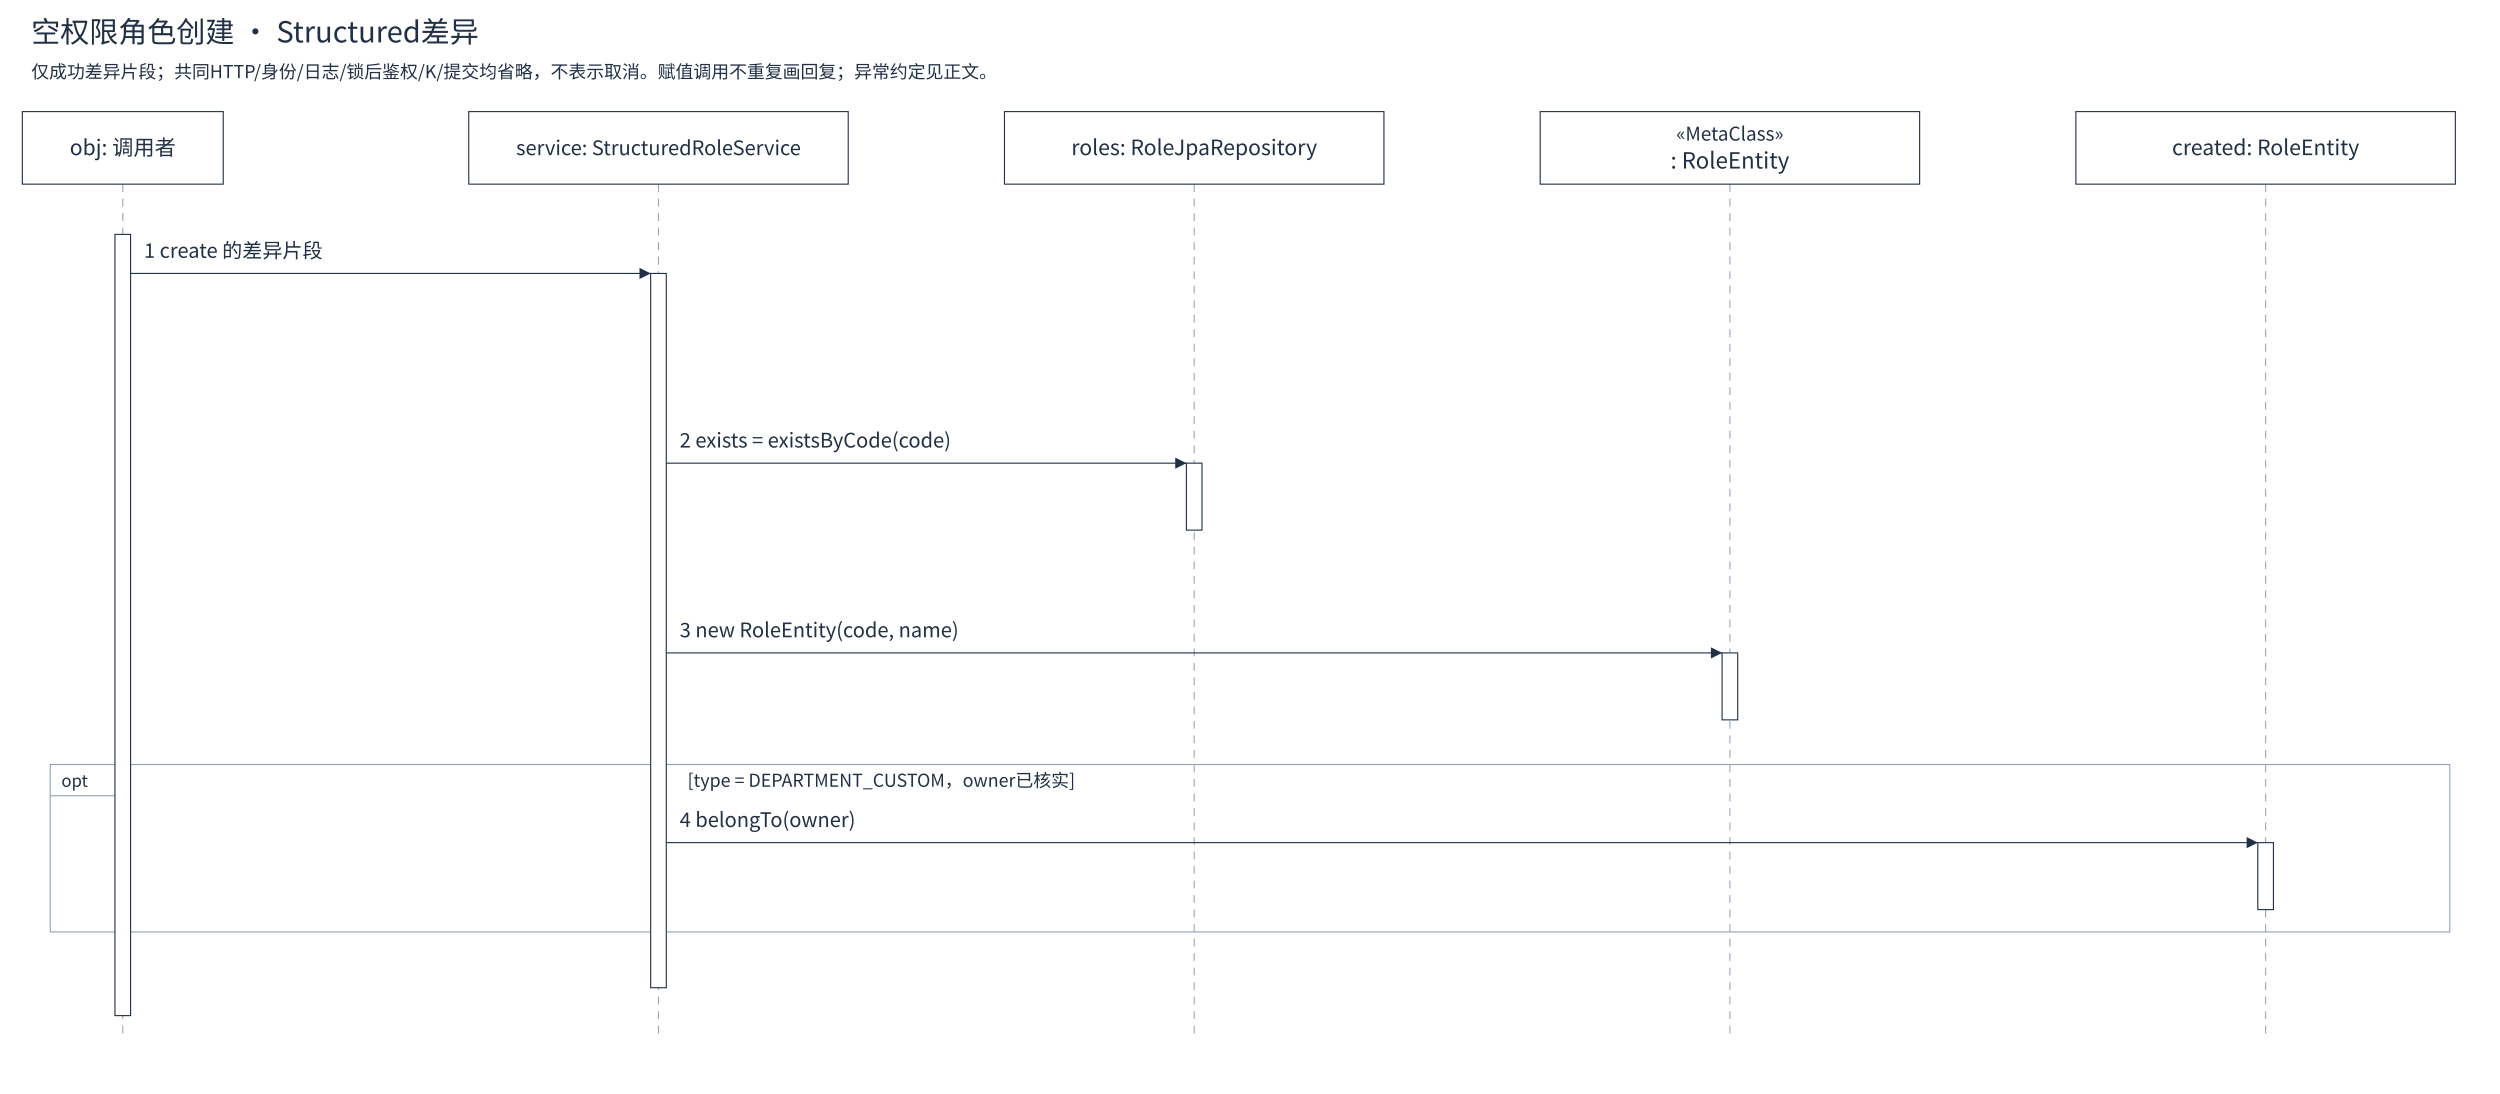
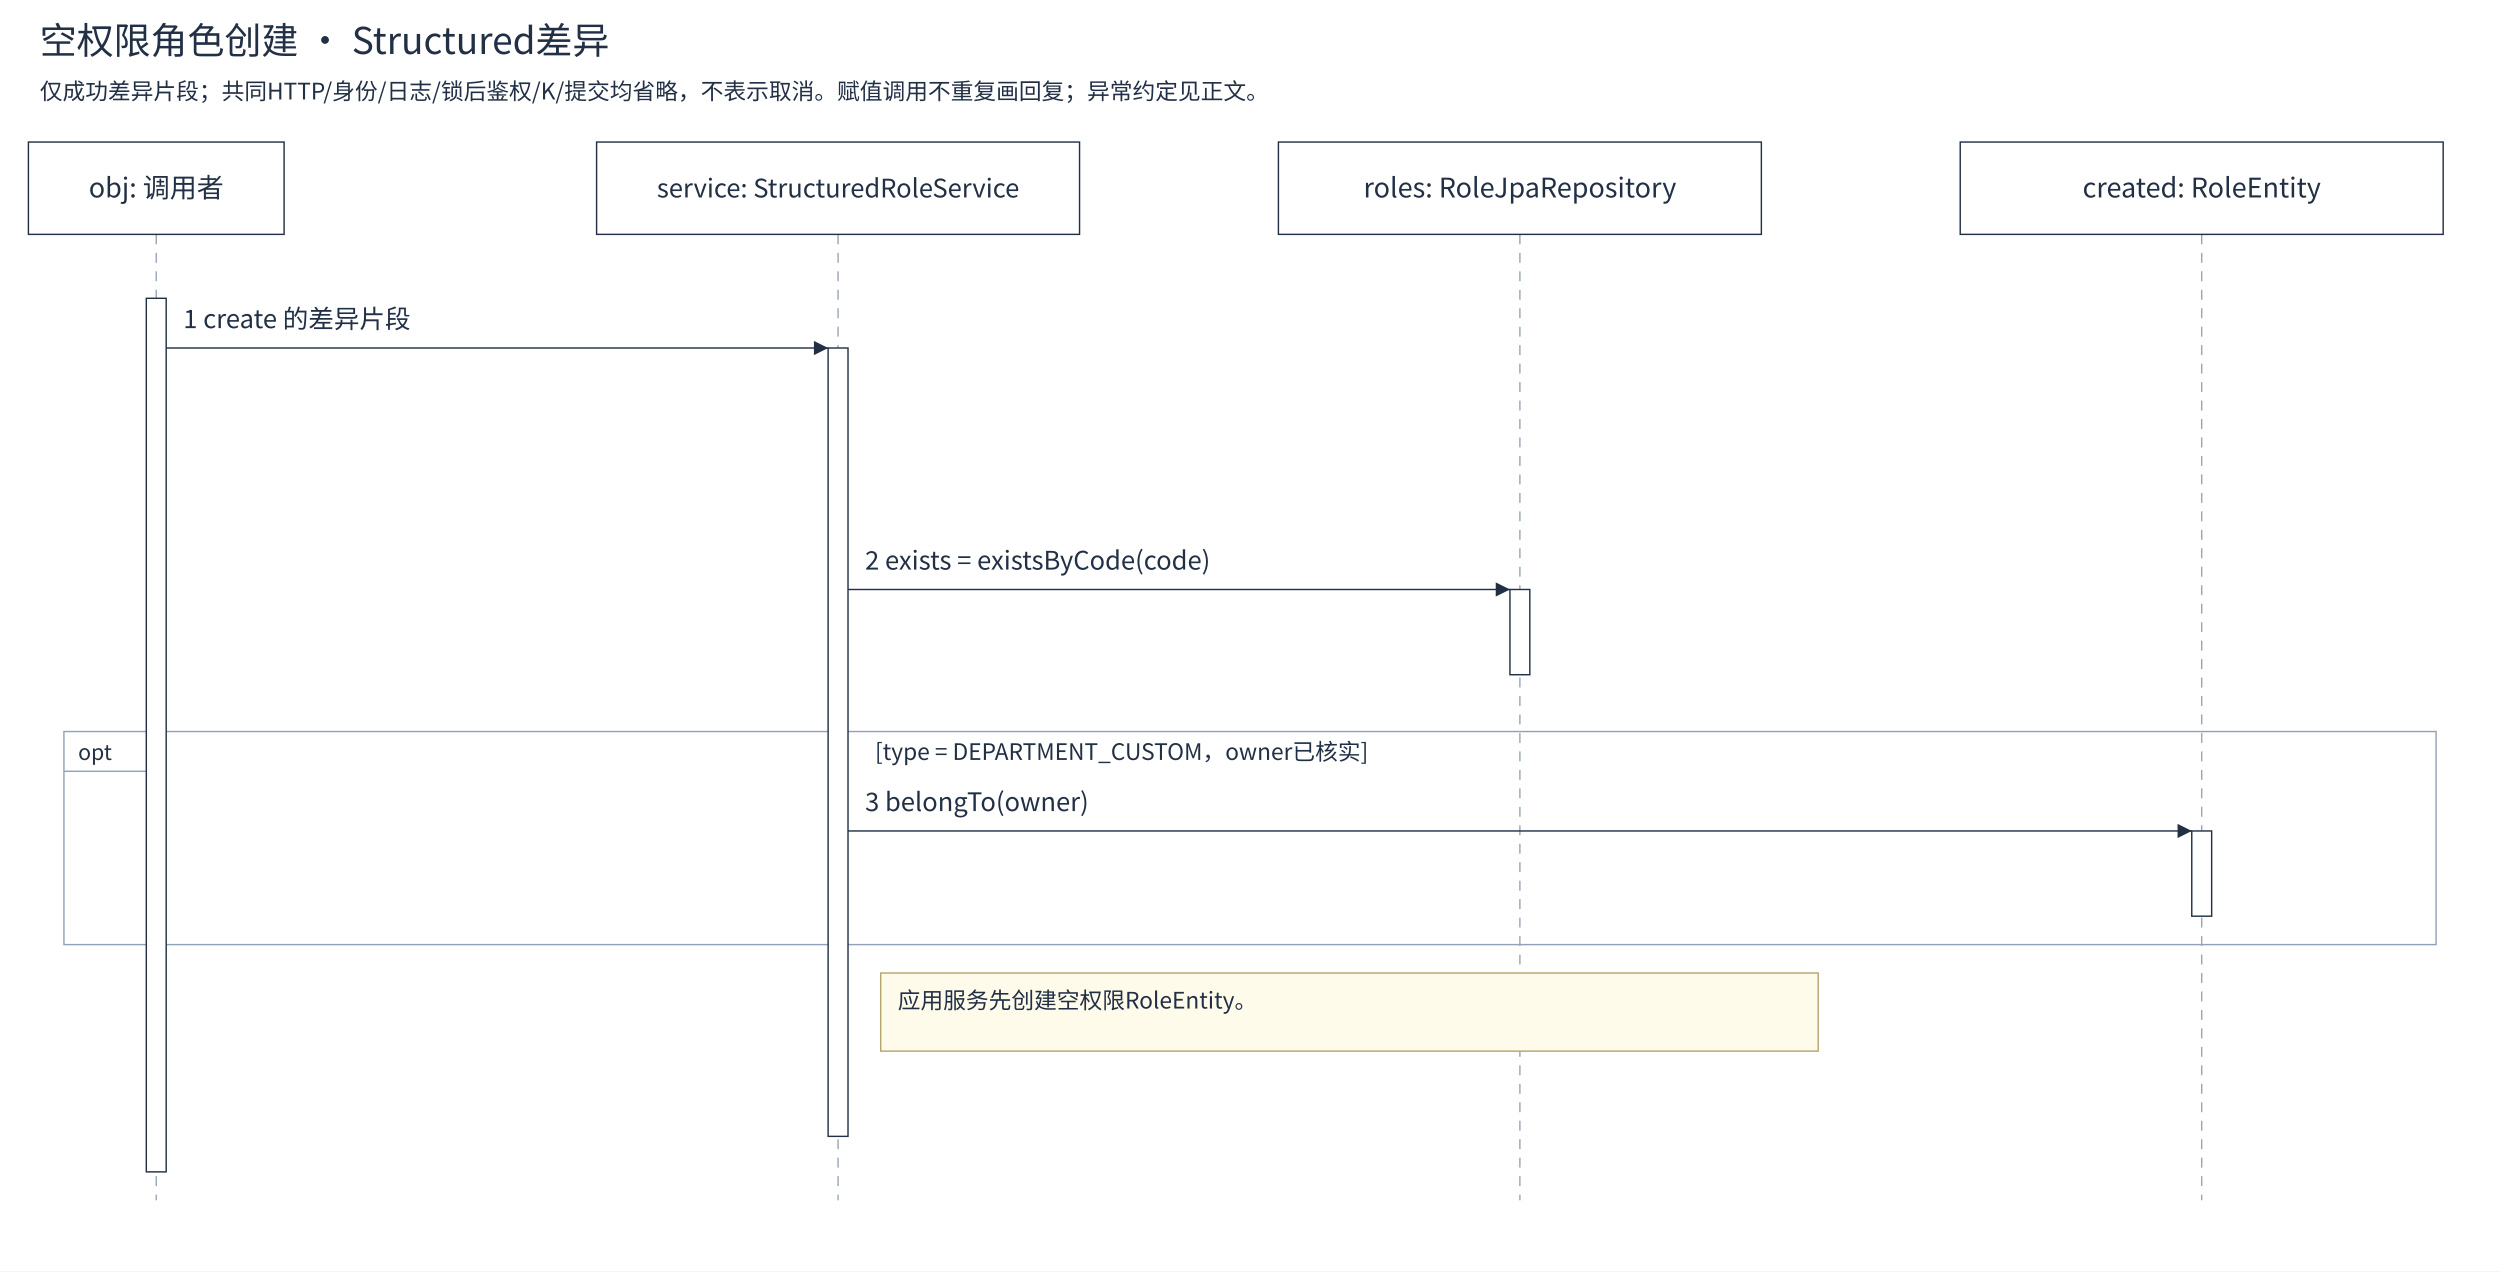
- <svg xmlns="http://www.w3.org/2000/svg" width="2240" height="980" viewBox="0 0 2240 980">
+ <svg xmlns="http://www.w3.org/2000/svg" width="1760" height="895" viewBox="0 0 1760 895">
  <defs>
    <marker id="open" markerWidth="12" markerHeight="12" refX="11" refY="6" orient="auto">
      <path d="M1,1 L11,6 L1,11" fill="none" stroke="#223046" stroke-width="1.5" />
    </marker>
    <marker id="triangle" markerWidth="14" markerHeight="14" refX="13" refY="7" orient="auto">
      <path d="M1,1 L13,7 L1,13 Z" fill="white" stroke="#245a93" stroke-width="1.4" />
    </marker>
    <marker id="filled" markerWidth="12" markerHeight="12" refX="11" refY="6" orient="auto">
      <path d="M1,1 L11,6 L1,11 Z" fill="#223046" />
    </marker>
  </defs>
  <rect width="100%" height="100%" fill="white" />
  <g font-family="Microsoft YaHei,Noto Sans CJK SC,Arial,sans-serif">
    <text x="28" y="38" font-size="26" text-anchor="start" fill="#223046">空权限角色创建 · Structured差异</text>
    <text x="28" y="70" font-size="16" text-anchor="start" fill="#223046">仅成功差异片段；共同HTTP/身份/日志/锁后鉴权/K/提交均省略，不表示取消。赋值调用不重复画回复；异常约定见正文。</text>
-     <rect x="45" y="685" width="2150" height="150" fill="none" stroke="#91a2b7" />
-     <path d="M45,713h60v-28" fill="none" stroke="#91a2b7" />
-     <text x="55" y="705" font-size="15" text-anchor="start" fill="#223046">opt</text>
-     <text x="616" y="705" font-size="16" text-anchor="start" fill="#223046">[type = DEPARTMENT_CUSTOM，owner已核实]</text>
-     <path d="M110,165V930" stroke="#9aa7b7" stroke-dasharray="7 6" />
+     <rect x="45" y="515" width="1670" height="150" fill="none" stroke="#91a2b7" />
+     <path d="M45,543h60v-28" fill="none" stroke="#91a2b7" />
+     <text x="55" y="535" font-size="15" text-anchor="start" fill="#223046">opt</text>
+     <text x="616" y="535" font-size="16" text-anchor="start" fill="#223046">[type = DEPARTMENT_CUSTOM，owner已核实]</text>
+     <path d="M110,165V845" stroke="#9aa7b7" stroke-dasharray="7 6" />
    <rect x="20" y="100" width="180" height="65" fill="white" stroke="#223046" />
    <text x="110" y="139" font-size="19" text-anchor="middle" fill="#223046">obj: 调用者</text>
-     <path d="M590,165V930" stroke="#9aa7b7" stroke-dasharray="7 6" />
+     <path d="M590,165V845" stroke="#9aa7b7" stroke-dasharray="7 6" />
    <rect x="420" y="100" width="340" height="65" fill="white" stroke="#223046" />
    <text x="590" y="139" font-size="17.966" text-anchor="middle" fill="#223046">service: StructuredRoleService</text>
-     <path d="M1070,165V930" stroke="#9aa7b7" stroke-dasharray="7 6" />
+     <path d="M1070,165V845" stroke="#9aa7b7" stroke-dasharray="7 6" />
    <rect x="900" y="100" width="340" height="65" fill="white" stroke="#223046" />
    <text x="1070" y="139" font-size="19" text-anchor="middle" fill="#223046">roles: RoleJpaRepository</text>
-     <path d="M1550,165V930" stroke="#9aa7b7" stroke-dasharray="7 6" />
+     <path d="M1550,165V845" stroke="#9aa7b7" stroke-dasharray="7 6" />
    <rect x="1380" y="100" width="340" height="65" fill="white" stroke="#223046" />
-     <text x="1550" y="126" font-size="17" text-anchor="middle" fill="#223046">«MetaClass»</text>
-     <text x="1550" y="151" font-size="20" text-anchor="middle" fill="#223046">: RoleEntity</text>
-     <path d="M2030,165V930" stroke="#9aa7b7" stroke-dasharray="7 6" />
-     <rect x="1860" y="100" width="340" height="65" fill="white" stroke="#223046" />
-     <text x="2030" y="139" font-size="19" text-anchor="middle" fill="#223046">created: RoleEntity</text>
-     <rect x="103" y="210" width="14" height="700" fill="white" stroke="#223046" />
-     <rect x="583" y="245" width="14" height="640" fill="white" stroke="#223046" />
+     <text x="1550" y="139" font-size="19" text-anchor="middle" fill="#223046">created: RoleEntity</text>
+     <rect x="103" y="210" width="14" height="615" fill="white" stroke="#223046" />
+     <rect x="583" y="245" width="14" height="555" fill="white" stroke="#223046" />
    <rect x="1063" y="415" width="14" height="60" fill="white" stroke="#223046" />
    <rect x="1543" y="585" width="14" height="60" fill="white" stroke="#223046" />
-     <rect x="2023" y="755" width="14" height="60" fill="white" stroke="#223046" />
+     <rect x="620" y="685" width="660" height="55" fill="#fffbea" stroke="#b6a56d" />
+     <text x="632" y="710" font-size="16" text-anchor="start" fill="#223046">应用服务先创建空权限RoleEntity。</text>
    <path d="M117,245H583" stroke="#223046" marker-end="url(#filled)" />
    <text x="129" y="231" font-size="18" text-anchor="start" fill="#223046">1 create 的差异片段</text>
    <path d="M597,415H1063" stroke="#223046" marker-end="url(#filled)" />
    <text x="609" y="401" font-size="18" text-anchor="start" fill="#223046">2 exists = existsByCode(code)</text>
    <path d="M597,585H1543" stroke="#223046" marker-end="url(#filled)" />
-     <text x="609" y="571" font-size="18" text-anchor="start" fill="#223046">3 new RoleEntity(code, name)</text>
-     <path d="M597,755H2023" stroke="#223046" marker-end="url(#filled)" />
-     <text x="609" y="741" font-size="18" text-anchor="start" fill="#223046">4 belongTo(owner)</text>
+     <text x="609" y="571" font-size="18" text-anchor="start" fill="#223046">3 belongTo(owner)</text>
  </g>
</svg>
